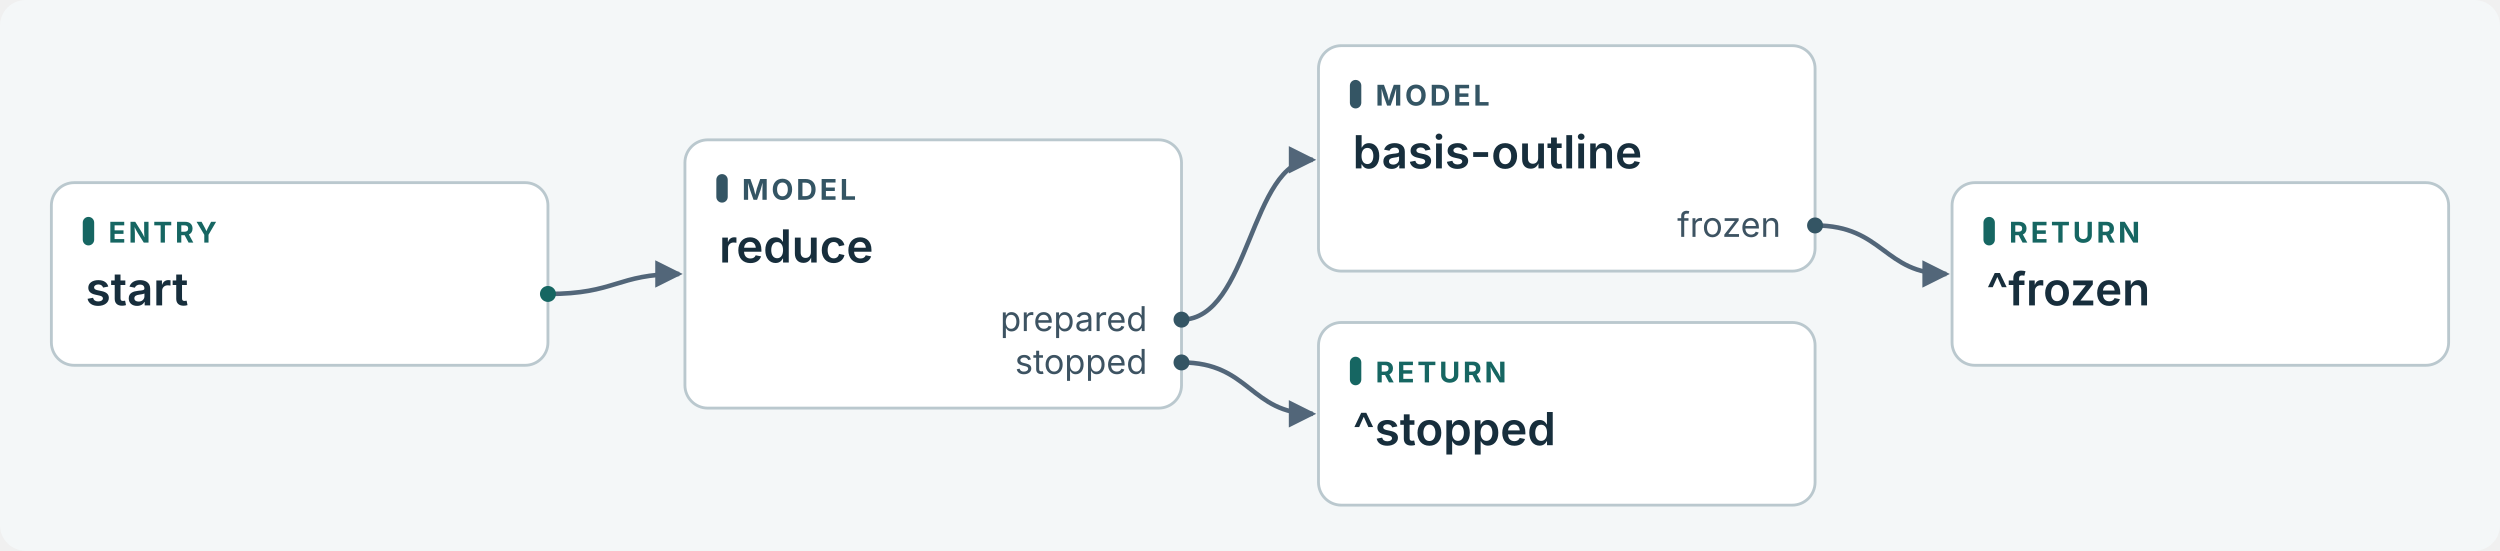
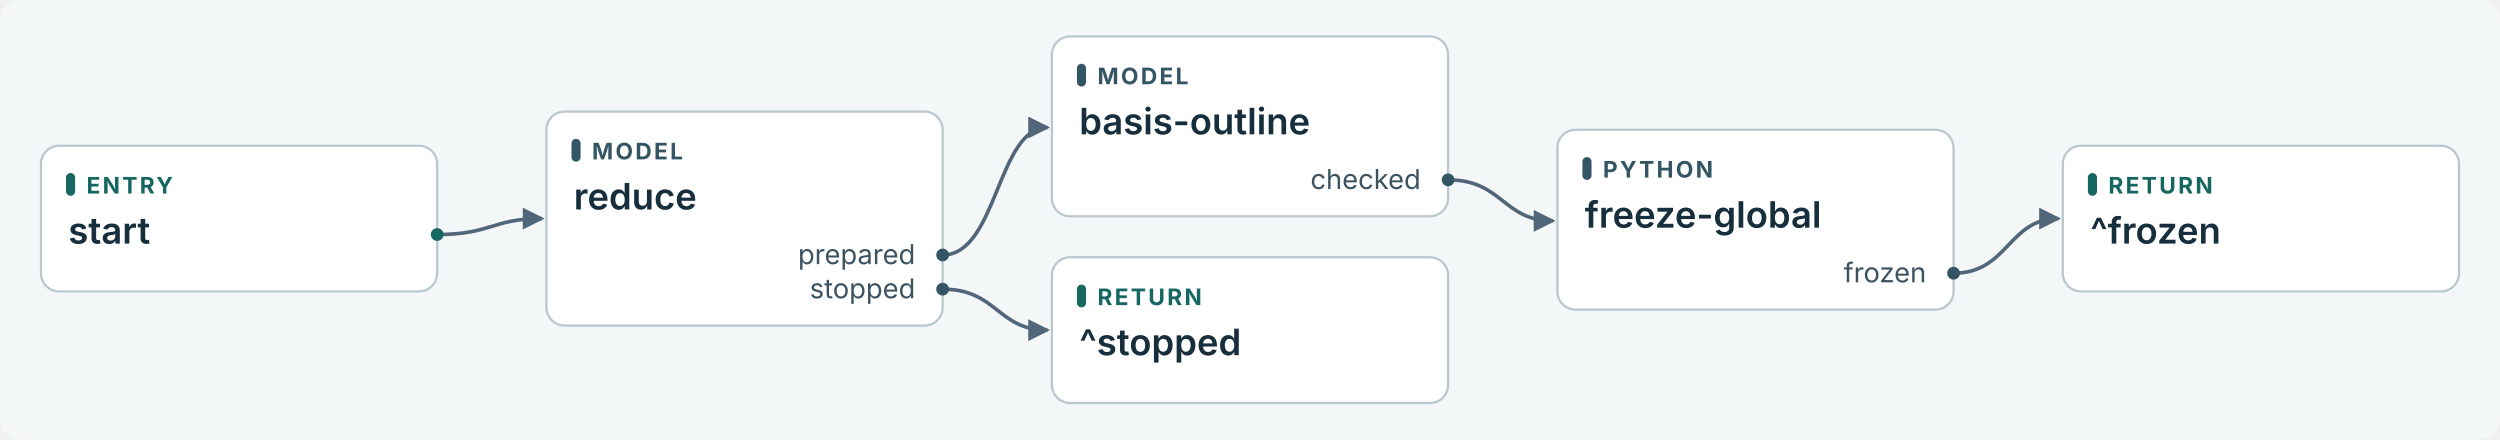
- <svg xmlns="http://www.w3.org/2000/svg" aria-labelledby="title desc" width="876" height="193" viewBox="0 0 876 193" role="img">
+ <svg xmlns="http://www.w3.org/2000/svg" aria-labelledby="title desc" width="1098" height="193" viewBox="0 0 1098 193" role="img">
  <defs>
    <marker id="arrow" viewBox="0 0 8 8" refX="7" refY="4" markerWidth="6" markerHeight="6" orient="auto">
      <path d="M0 0 L8 4 L0 8 Z" fill="#526679" />
    </marker>
  </defs>
-   <rect x="0" y="0" width="876" height="193" fill="#f4f7f8" rx="9" />
+   <rect x="0" y="0" width="1098" height="193" fill="#f4f7f8" rx="9" />
  <g fill="none" stroke="#526679" stroke-width="1.6" stroke-linejoin="round">
    <path d="M192 103 C216 103 216 96 238 96" marker-end="url(#arrow)" data-source="entry:start" data-port="" data-target="node:reduce" />
-     <path d="M636 79 C660 79 660 96 682 96" marker-end="url(#arrow)" data-source="node:basis-outline" data-port="frozen" data-target="return:frozen" />
+     <path d="M636 79 C660 79 660 97 682 97" marker-end="url(#arrow)" data-source="node:basis-outline" data-port="checked" data-target="node:freeze-global" />
+     <path d="M858 120 C882 120 882 96 904 96" marker-end="url(#arrow)" data-source="node:freeze-global" data-port="frozen" data-target="return:frozen" />
    <path d="M414 112 C438 112 438 56 460 56" marker-end="url(#arrow)" data-source="node:reduce" data-port="prepared" data-target="node:basis-outline" />
    <path d="M414 127 C438 127 438 145 460 145" marker-end="url(#arrow)" data-source="node:reduce" data-port="stopped" data-target="return:stopped" />
  </g>
  <g data-node="entry:start" font-family="Inter, Arial, sans-serif">
    <rect x="18" y="64" width="174" height="64" rx="8" fill="white" stroke="#bac8ce" />
    <rect x="29" y="76" width="4" height="10" rx="2" fill="#166662" />
    <text x="38" y="85" fill="#166662" font-size="10" font-weight="700" letter-spacing="1">ENTRY</text>
    <text x="30" y="107" fill="#172e3c" font-size="16" font-weight="600">start</text>
    <circle cx="192" cy="103" r="2.8" fill="#166662" />
  </g>
  <g data-node="node:basis-outline" font-family="Inter, Arial, sans-serif">
    <rect x="462" y="16" width="174" height="79" rx="8" fill="white" stroke="#bac8ce" />
    <rect x="473" y="28" width="4" height="10" rx="2" fill="#345564" />
    <text x="482" y="37" fill="#345564" font-size="10" font-weight="700" letter-spacing="1">MODEL</text>
    <text x="474" y="59" fill="#172e3c" font-size="16" font-weight="600">basis-outline</text>
-     <text x="624" y="83" fill="#3d5362" font-size="12" text-anchor="end">frozen</text>
+     <text x="624" y="83" fill="#3d5362" font-size="12" text-anchor="end">checked</text>
    <circle cx="636" cy="79" r="2.8" fill="#345564" />
  </g>
+   <g data-node="node:freeze-global" font-family="Inter, Arial, sans-serif">
+     <rect x="684" y="57" width="174" height="79" rx="8" fill="white" stroke="#bac8ce" />
+     <rect x="695" y="69" width="4" height="10" rx="2" fill="#345564" />
+     <text x="704" y="78" fill="#345564" font-size="10" font-weight="700" letter-spacing="1">PYTHON</text>
+     <text x="696" y="100" fill="#172e3c" font-size="16" font-weight="600">freeze-global</text>
+     <text x="846" y="124" fill="#3d5362" font-size="12" text-anchor="end">frozen</text>
+     <circle cx="858" cy="120" r="2.8" fill="#345564" />
+   </g>
  <g data-node="return:frozen" font-family="Inter, Arial, sans-serif">
-     <rect x="684" y="64" width="174" height="64" rx="8" fill="white" stroke="#bac8ce" />
-     <rect x="695" y="76" width="4" height="10" rx="2" fill="#166662" />
-     <text x="704" y="85" fill="#166662" font-size="10" font-weight="700" letter-spacing="1">RETURN</text>
-     <text x="696" y="107" fill="#172e3c" font-size="16" font-weight="600">^frozen</text>
+     <rect x="906" y="64" width="174" height="64" rx="8" fill="white" stroke="#bac8ce" />
+     <rect x="917" y="76" width="4" height="10" rx="2" fill="#166662" />
+     <text x="926" y="85" fill="#166662" font-size="10" font-weight="700" letter-spacing="1">RETURN</text>
+     <text x="918" y="107" fill="#172e3c" font-size="16" font-weight="600">^frozen</text>
  </g>
  <g data-node="node:reduce" font-family="Inter, Arial, sans-serif">
    <rect x="240" y="49" width="174" height="94" rx="8" fill="white" stroke="#bac8ce" />
    <rect x="251" y="61" width="4" height="10" rx="2" fill="#345564" />
    <text x="260" y="70" fill="#345564" font-size="10" font-weight="700" letter-spacing="1">MODEL</text>
    <text x="252" y="92" fill="#172e3c" font-size="16" font-weight="600">reduce</text>
    <text x="402" y="116" fill="#3d5362" font-size="12" text-anchor="end">prepared</text>
    <circle cx="414" cy="112" r="2.8" fill="#345564" />
    <text x="402" y="131" fill="#3d5362" font-size="12" text-anchor="end">stopped</text>
    <circle cx="414" cy="127" r="2.8" fill="#345564" />
  </g>
  <g data-node="return:stopped" font-family="Inter, Arial, sans-serif">
    <rect x="462" y="113" width="174" height="64" rx="8" fill="white" stroke="#bac8ce" />
    <rect x="473" y="125" width="4" height="10" rx="2" fill="#166662" />
    <text x="482" y="134" fill="#166662" font-size="10" font-weight="700" letter-spacing="1">RETURN</text>
    <text x="474" y="156" fill="#172e3c" font-size="16" font-weight="600">^stopped</text>
  </g>
</svg>
